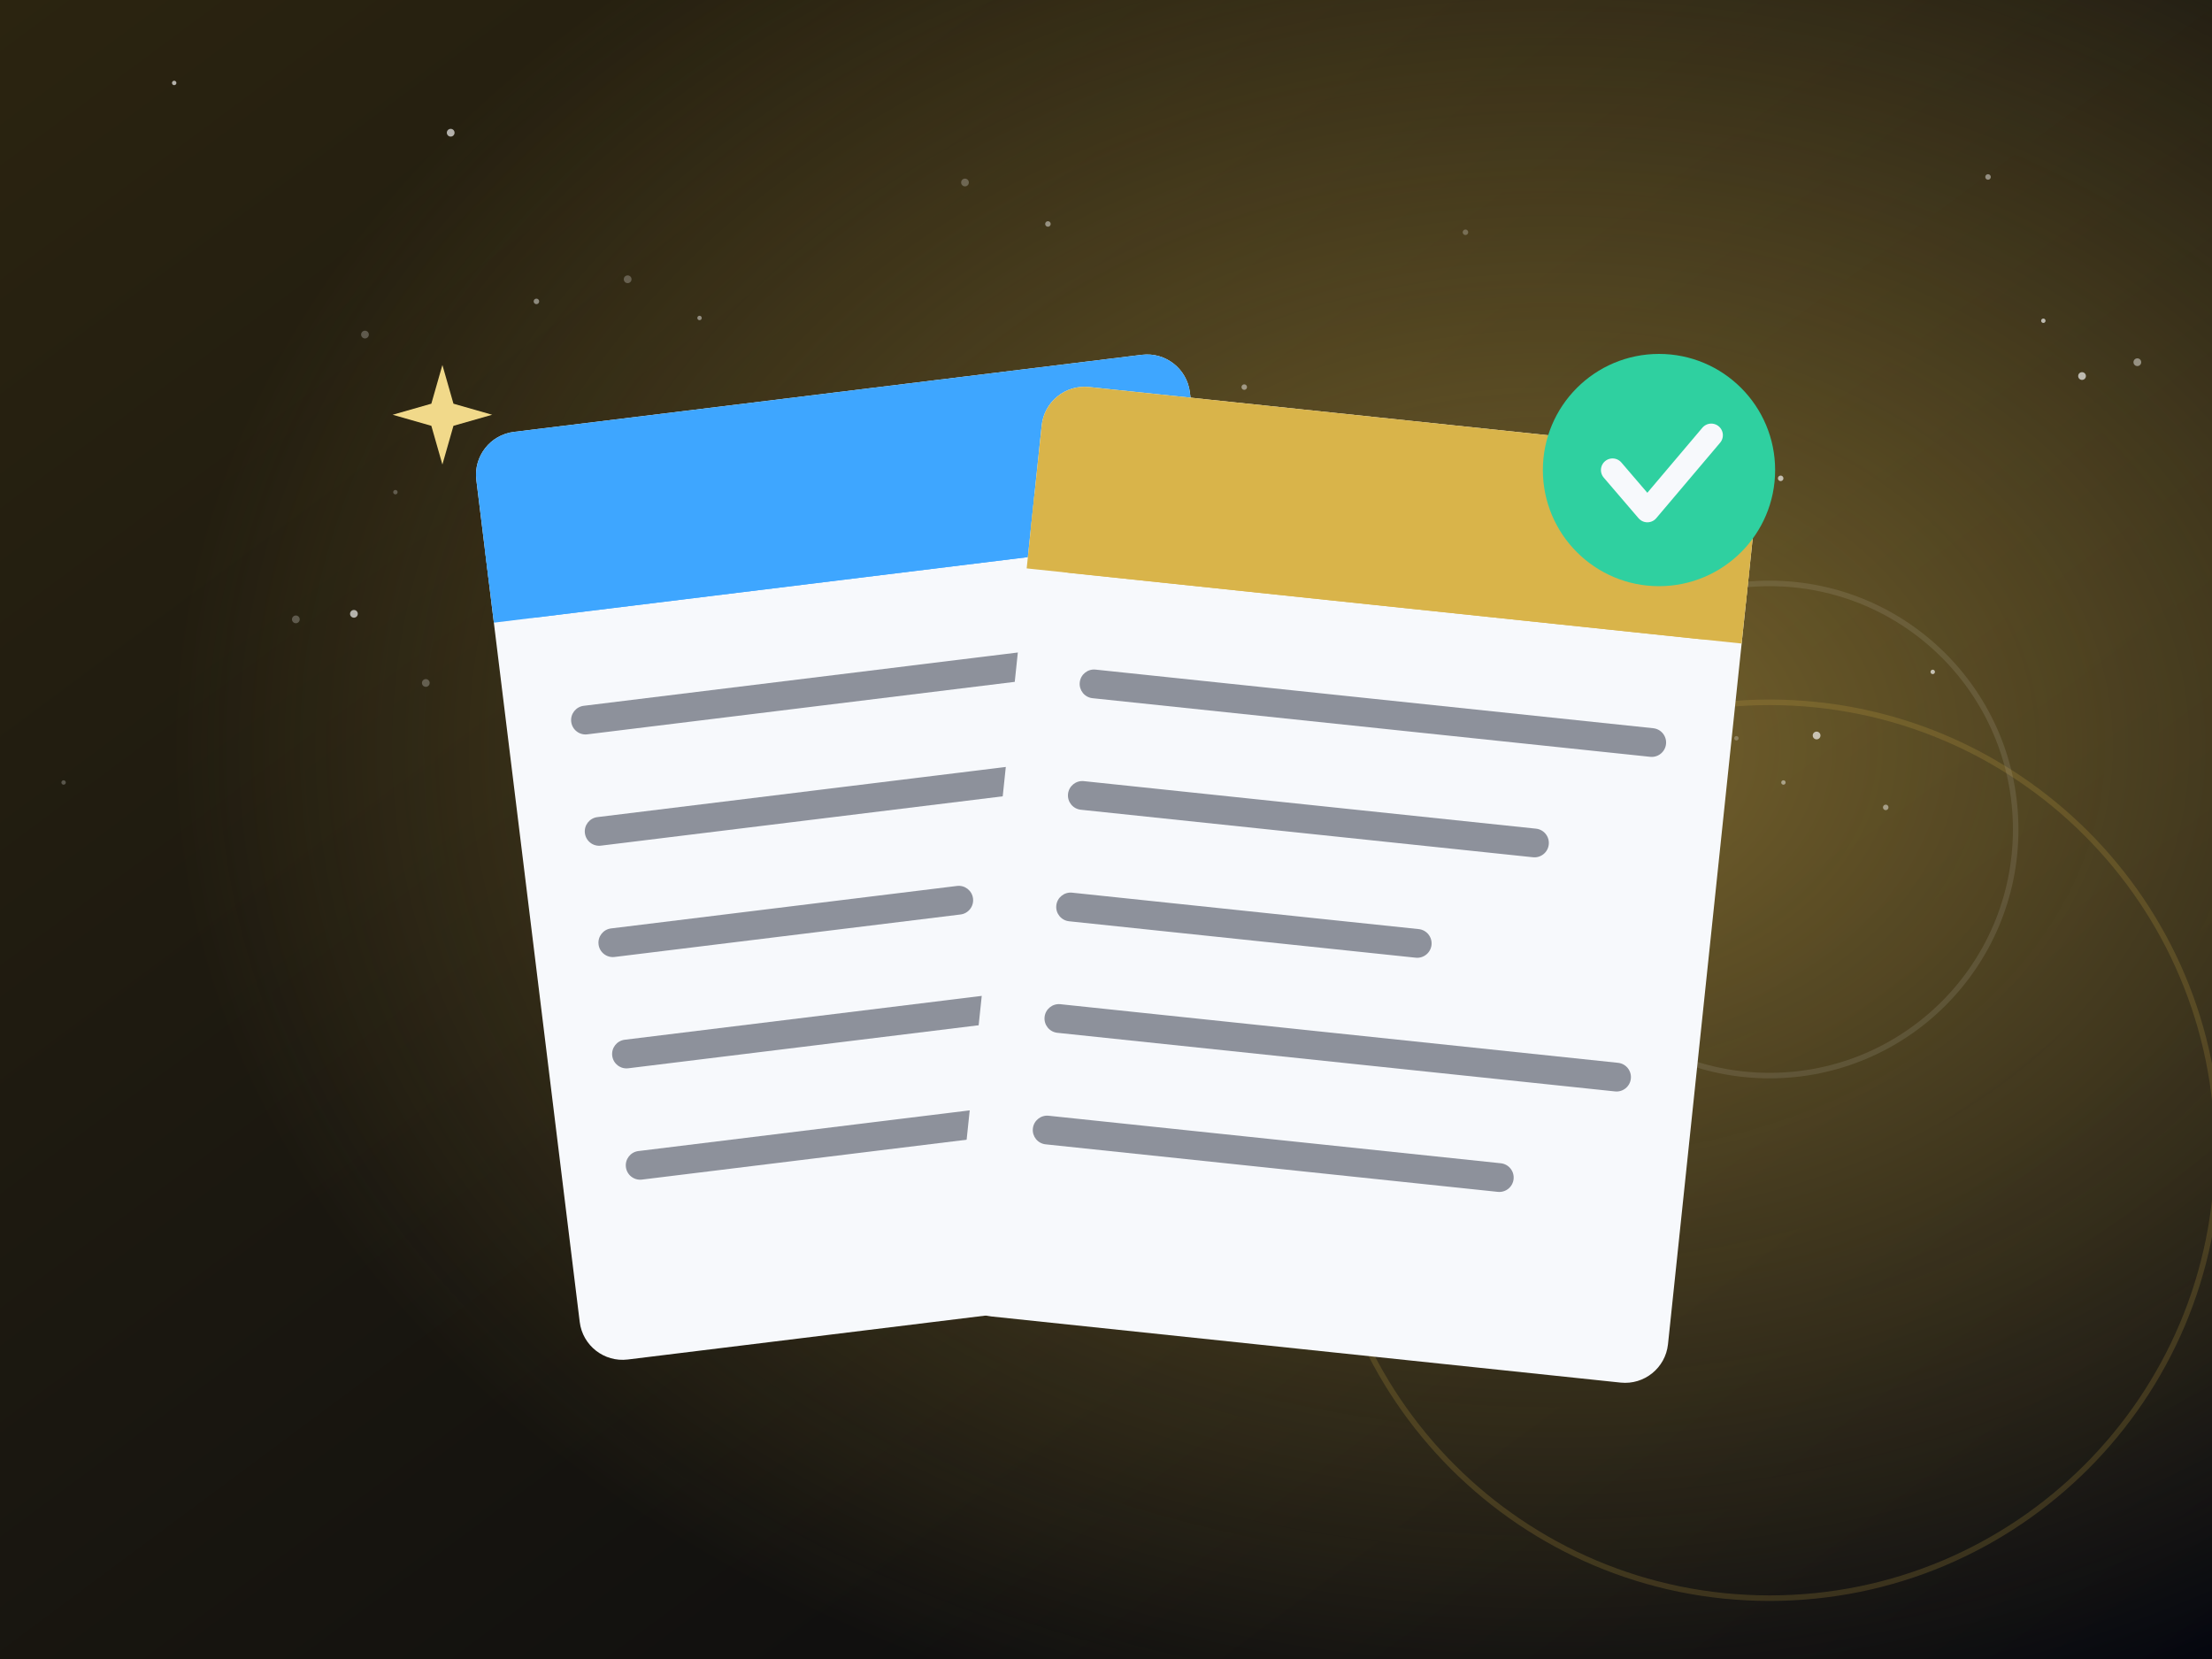
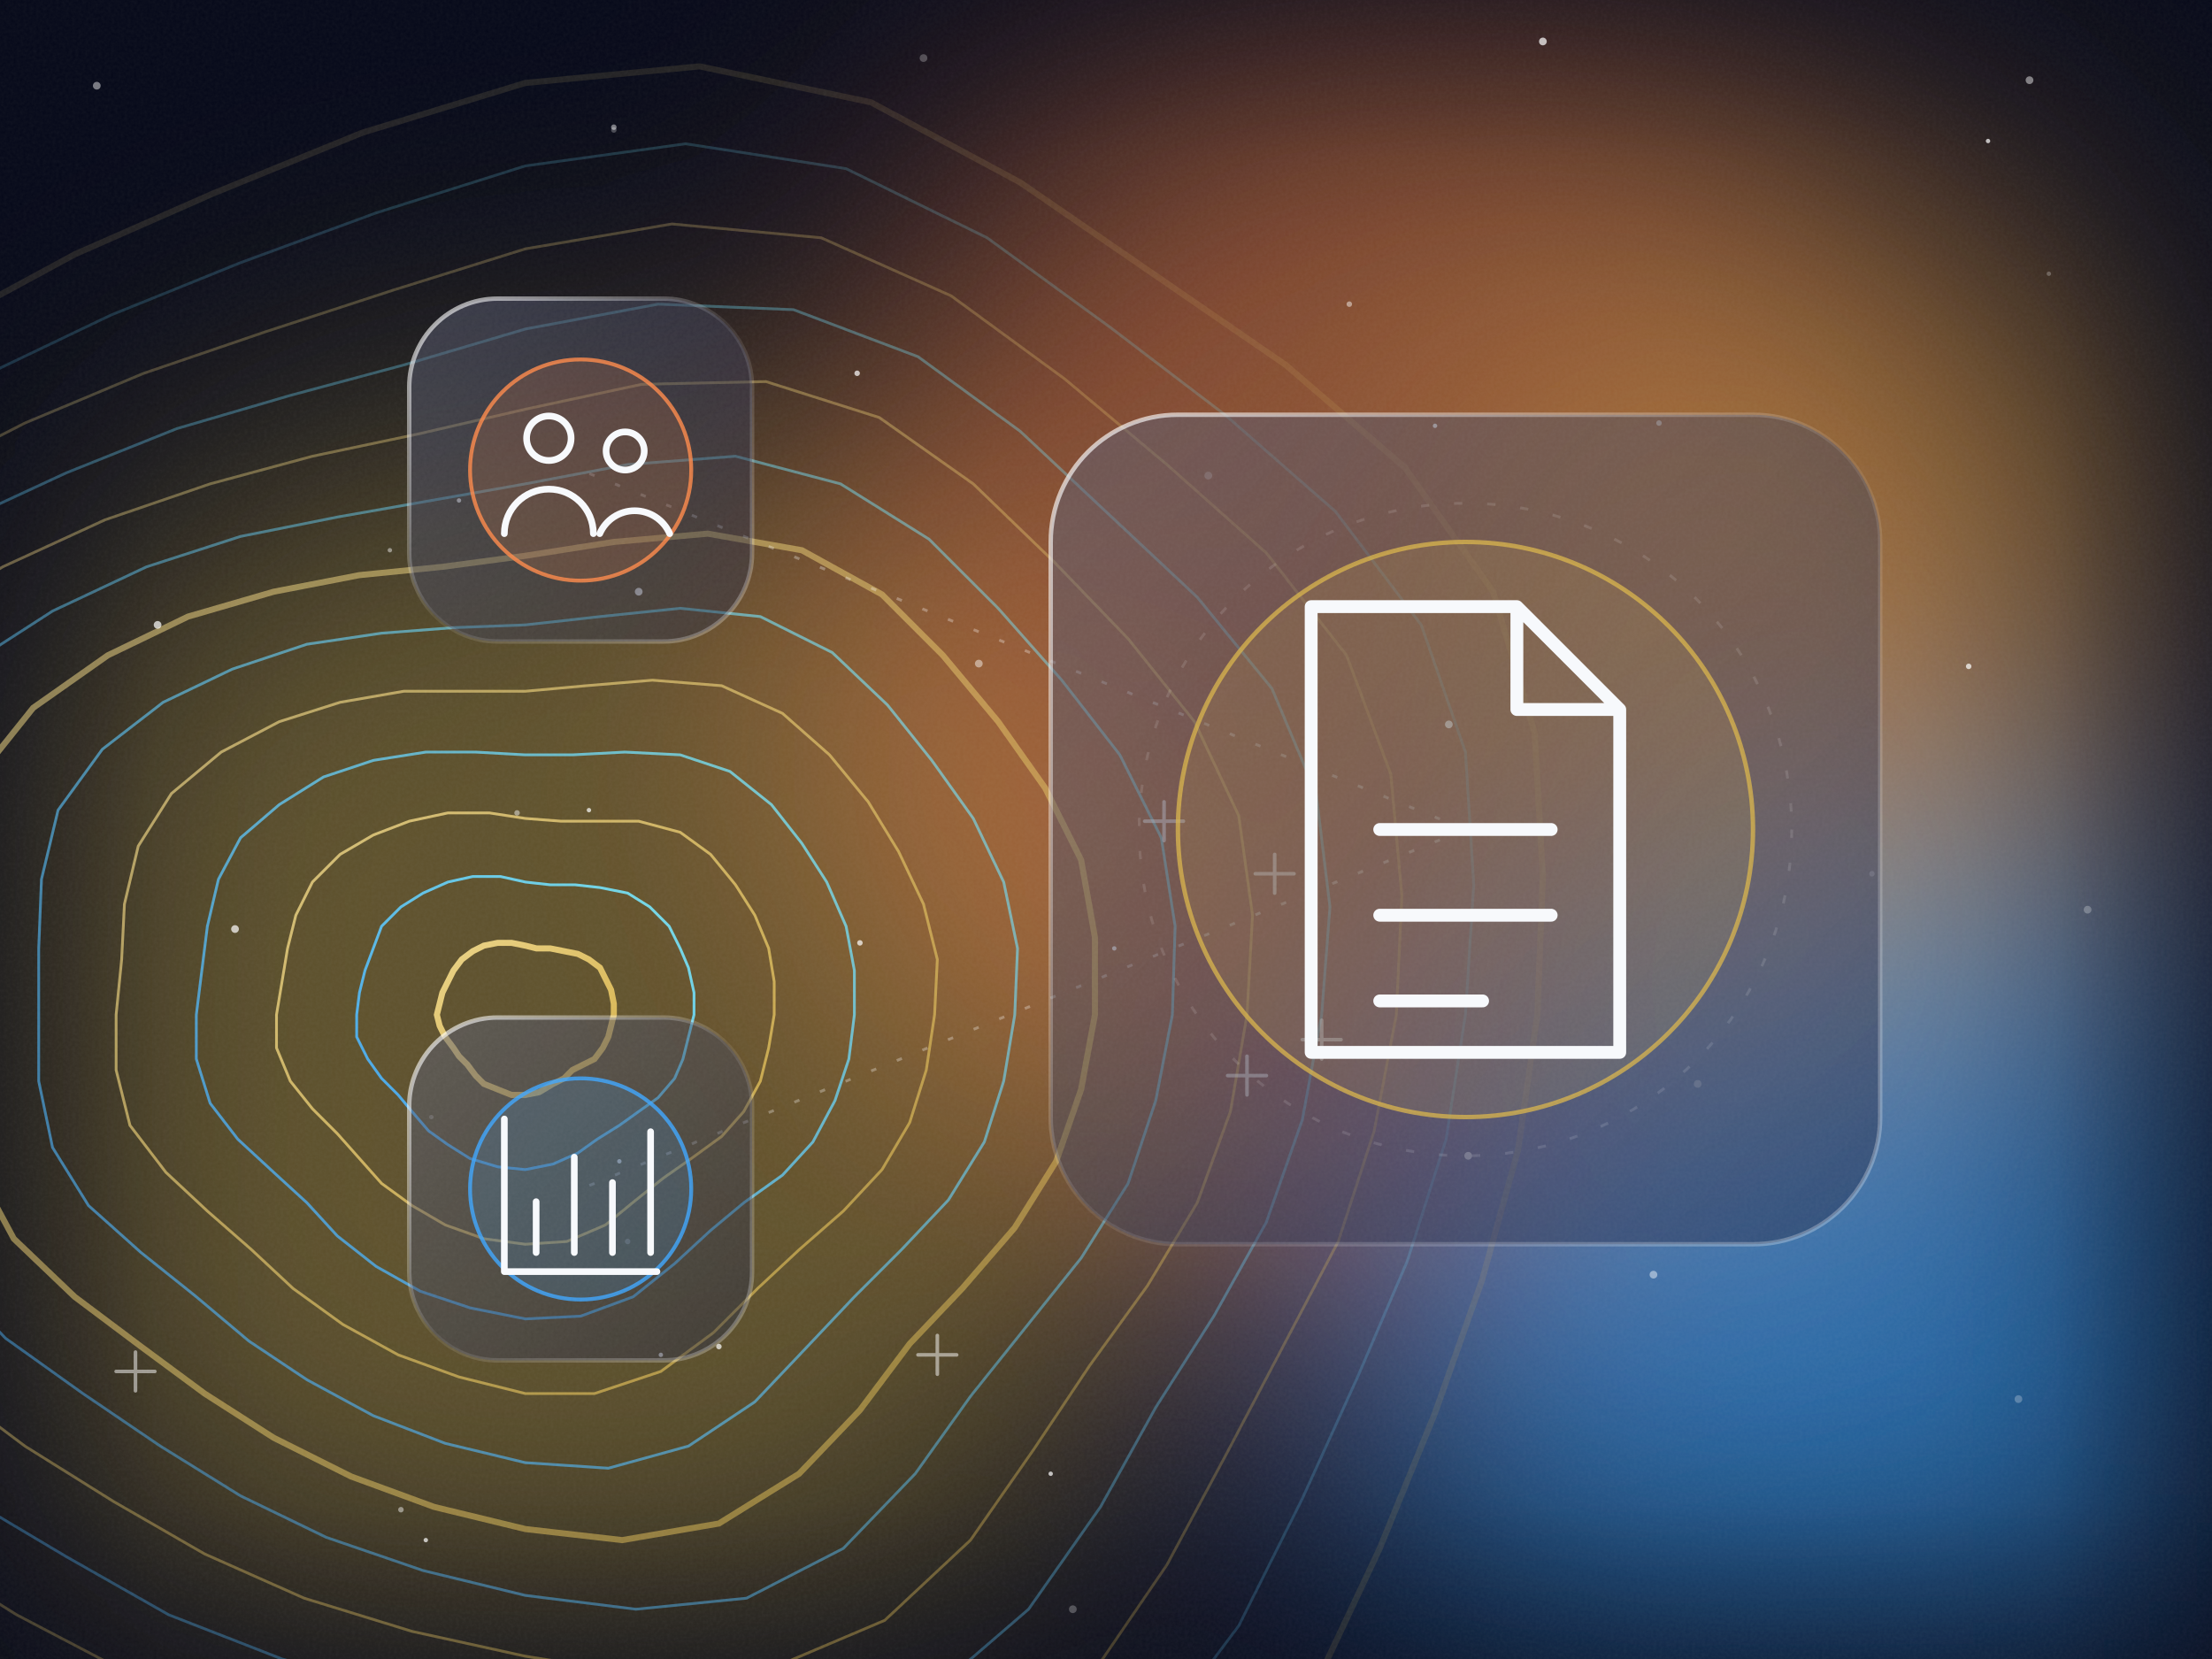
<svg xmlns="http://www.w3.org/2000/svg" viewBox="0 0 800 600" preserveAspectRatio="xMidYMid slice">
  <defs>
-     <linearGradient id="b" x1="0" y1="0" x2="1" y2="1">
-       <stop offset="0" stop-color="#2b2410" />
-       <stop offset="1" stop-color="#05070f" />
+     <linearGradient id="gs" x1="0" y1="0" x2="1" y2="1">
+       <stop offset="0" stop-color="#fff" stop-opacity=".7" />
+       <stop offset=".5" stop-color="#fff" stop-opacity=".08" />
+       <stop offset="1" stop-color="#fff" stop-opacity=".3" />
    </linearGradient>
-     <radialGradient id="l" cx="0.7" cy="0.45" r=".62">
-       <stop offset="0" stop-color="#d9b44a" stop-opacity=".5" />
+     <linearGradient id="gf" x1="0" y1="0" x2="1" y2="1">
+       <stop offset="0" stop-color="#fff" stop-opacity=".17" />
+       <stop offset="1" stop-color="#fff" stop-opacity=".03" />
+     </linearGradient>
+     <linearGradient id="st1" x1="0" y1="0" x2="1" y2="1">
+       <stop offset="0" stop-color="#f1d98a" />
+       <stop offset="1" stop-color="#d9b44a" />
+     </linearGradient>
+     <linearGradient id="st2" x1="0" y1="1" x2="1" y2="0">
+       <stop offset="0" stop-color="#3ea6ff" />
+       <stop offset="1" stop-color="#7cf0ff" />
+     </linearGradient>
+     <radialGradient id="orb">
+       <stop offset="0" stop-color="#fff6d2" />
+       <stop offset=".35" stop-color="#d9b44a" />
      <stop offset="1" stop-color="#d9b44a" stop-opacity="0" />
    </radialGradient>
+     <filter id="grain" x="0" y="0" width="100%" height="100%">
+       <feTurbulence type="fractalNoise" baseFrequency=".85" numOctaves="2" seed="4" />
+       <feColorMatrix type="matrix" values="0 0 0 0 1  0 0 0 0 1  0 0 0 0 1  0 0 0 .55 0" />
+     </filter>
+     <filter id="b60" x="-50%" y="-50%" width="200%" height="200%">
+       <feGaussianBlur stdDeviation="60" />
+     </filter>
+     <filter id="b24" x="-50%" y="-50%" width="200%" height="200%">
+       <feGaussianBlur stdDeviation="24" />
+     </filter>
  </defs>
-   <rect width="800" height="600" fill="url(#b)" />
-   <rect width="800" height="600" fill="url(#l)" />
-   <circle cx="645" cy="283" r="0.8" fill="#fff" opacity="0.45" />
-   <circle cx="143" cy="178" r="0.8" fill="#fff" opacity="0.25" />
-   <circle cx="379" cy="81" r="1" fill="#fff" opacity="0.45" />
-   <circle cx="556" cy="162" r="1" fill="#fff" opacity="0.25" />
-   <circle cx="340" cy="162" r="1.4" fill="#fff" opacity="0.65" />
-   <circle cx="23" cy="283" r="0.8" fill="#fff" opacity="0.25" />
-   <circle cx="253" cy="244" r="0.8" fill="#fff" opacity="0.65" />
-   <circle cx="450" cy="140" r="1" fill="#fff" opacity="0.45" />
-   <circle cx="699" cy="243" r="0.8" fill="#fff" opacity="0.65" />
-   <circle cx="227" cy="101" r="1.4" fill="#fff" opacity="0.25" />
-   <circle cx="773" cy="131" r="1.4" fill="#fff" opacity="0.45" />
-   <circle cx="63" cy="30" r="0.8" fill="#fff" opacity="0.65" />
-   <circle cx="128" cy="222" r="1.4" fill="#fff" opacity="0.65" />
-   <circle cx="526" cy="222" r="0.8" fill="#fff" opacity="0.65" />
-   <circle cx="194" cy="109" r="1" fill="#fff" opacity="0.45" />
-   <circle cx="494" cy="214" r="1.4" fill="#fff" opacity="0.25" />
-   <circle cx="253" cy="115" r="0.8" fill="#fff" opacity="0.45" />
-   <circle cx="530" cy="84" r="1" fill="#fff" opacity="0.25" />
-   <circle cx="213" cy="176" r="1.4" fill="#fff" opacity="0.25" />
-   <circle cx="314" cy="177" r="1.4" fill="#fff" opacity="0.65" />
-   <circle cx="325" cy="183" r="0.8" fill="#fff" opacity="0.45" />
-   <circle cx="132" cy="121" r="1.4" fill="#fff" opacity="0.25" />
-   <circle cx="682" cy="292" r="1" fill="#fff" opacity="0.45" />
-   <circle cx="753" cy="136" r="1.4" fill="#fff" opacity="0.65" />
-   <circle cx="349" cy="66" r="1.4" fill="#fff" opacity="0.25" />
-   <circle cx="628" cy="267" r="0.8" fill="#fff" opacity="0.25" />
-   <circle cx="644" cy="173" r="1" fill="#fff" opacity="0.65" />
-   <circle cx="163" cy="48" r="1.4" fill="#fff" opacity="0.65" />
-   <circle cx="657" cy="266" r="1.4" fill="#fff" opacity="0.65" />
-   <circle cx="719" cy="64" r="1" fill="#fff" opacity="0.45" />
-   <circle cx="107" cy="224" r="1.4" fill="#fff" opacity="0.25" />
-   <circle cx="739" cy="116" r="0.8" fill="#fff" opacity="0.65" />
-   <circle cx="448" cy="271" r="1.4" fill="#fff" opacity="0.65" />
-   <circle cx="154" cy="247" r="1.4" fill="#fff" opacity="0.25" />
-   <circle cx="640" cy="416" r="162" fill="none" opacity="0.18" stroke="#d9b44a" stroke-width="2" />
-   <circle cx="640" cy="300" r="89" fill="none" opacity="0.1" stroke="#fff" stroke-width="2" />
-   <g transform="translate(320 310) rotate(-7) scale(1.3)">
-     <rect x="-100.0" y="-130.0" width="200" height="260" rx="12" fill="#f7f9fc" opacity="1" />
-     <rect x="-100.0" y="-130.0" width="200" height="52.0" rx="12" fill="#3ea6ff" opacity="1" />
-     <rect x="-100.0" y="-98.8" width="200" height="20.8" rx="0" fill="#3ea6ff" opacity="1" />
-     <rect x="-82.0" y="-52.0" width="164.0" height="8" rx="4" fill="#0b1226" opacity="0.45" />
-     <rect x="-82.0" y="-20.8" width="134.48" height="8" rx="4" fill="#0b1226" opacity="0.45" />
-     <rect x="-82.0" y="10.4" width="104.96" height="8" rx="4" fill="#0b1226" opacity="0.45" />
-     <rect x="-82.0" y="41.6" width="164.0" height="8" rx="4" fill="#0b1226" opacity="0.45" />
-     <rect x="-82.0" y="72.8" width="134.48" height="8" rx="4" fill="#0b1226" opacity="0.45" />
+   <rect width="800" height="600" fill="#050818" />
+   <g filter="url(#b60)">
+     <circle cx="204" cy="381" r="235" fill="#d9b44a" opacity="0.42" />
+     <circle cx="520" cy="231" r="229" fill="#ff8a4a" opacity="0.52" />
+     <circle cx="698" cy="486" r="208" fill="#3ea6ff" opacity="0.62" />
+     <circle cx="660" cy="226" r="150" fill="#d9b44a" opacity=".35" />
  </g>
-   <g transform="translate(490 320) rotate(6) scale(1.3)">
-     <rect x="-100.0" y="-130.0" width="200" height="260" rx="12" fill="#f7f9fc" opacity="1" />
-     <rect x="-100.0" y="-130.0" width="200" height="52.0" rx="12" fill="#d9b44a" opacity="1" />
-     <rect x="-100.0" y="-98.8" width="200" height="20.8" rx="0" fill="#d9b44a" opacity="1" />
-     <rect x="-82.0" y="-52.0" width="164.0" height="8" rx="4" fill="#0b1226" opacity="0.45" />
-     <rect x="-82.0" y="-20.8" width="134.48" height="8" rx="4" fill="#0b1226" opacity="0.45" />
-     <rect x="-82.0" y="10.4" width="104.96" height="8" rx="4" fill="#0b1226" opacity="0.45" />
-     <rect x="-82.0" y="41.6" width="164.0" height="8" rx="4" fill="#0b1226" opacity="0.45" />
-     <rect x="-82.0" y="72.8" width="134.48" height="8" rx="4" fill="#0b1226" opacity="0.45" />
+   <path d="M222 367 L221 371 L220 375 L218 379 L215 383 L211 385 L207 387 L204 390 L200 392 L195 395 L190 396 L185 396 L180 394 L175 392 L172 389 L169 385 L166 382 L164 379 L161 375 L159 371 L158 367 L159 363 L160 359 L162 355 L164 351 L167 347 L171 344 L175 342 L180 341 L185 341 L190 342 L194 343 L199 343 L204 344 L209 345 L213 347 L217 350 L219 354 L221 358 L222 363Z" fill="none" stroke="url(#st1)" stroke-width="2.2" stroke-opacity="0.95" />
+   <path d="M251 367 L249 375 L247 383 L244 390 L238 397 L231 402 L224 407 L216 412 L209 417 L200 421 L190 423 L180 422 L170 419 L162 414 L155 409 L149 402 L144 396 L138 390 L133 383 L129 375 L129 367 L130 359 L132 351 L135 343 L138 335 L145 328 L153 323 L162 319 L171 317 L181 317 L190 319 L199 320 L208 320 L217 321 L227 323 L235 328 L242 335 L246 343 L249 350 L251 359Z" fill="none" stroke="url(#st2)" stroke-width="1.0" stroke-opacity="0.88" />
+   <path d="M280 367 L278 379 L275 391 L269 402 L261 411 L250 419 L240 426 L230 434 L219 443 L205 449 L190 450 L175 448 L161 443 L149 436 L138 428 L130 419 L122 410 L113 401 L105 391 L100 379 L100 367 L102 355 L104 343 L107 331 L113 319 L123 309 L135 302 L148 297 L162 294 L177 294 L190 296 L203 297 L217 297 L231 297 L246 301 L257 309 L266 320 L273 331 L278 343 L280 355Z" fill="none" stroke="url(#st1)" stroke-width="1.0" stroke-opacity="0.81" />
+   <path d="M309 367 L307 383 L302 398 L294 413 L283 425 L269 435 L257 445 L244 457 L229 469 L210 476 L190 477 L170 473 L152 467 L136 458 L122 447 L111 435 L99 424 L86 412 L76 399 L71 383 L71 367 L73 351 L75 335 L79 318 L87 303 L101 291 L117 281 L135 275 L154 272 L172 272 L190 273 L207 273 L226 272 L246 273 L264 279 L279 291 L290 305 L299 319 L306 335 L309 351Z" fill="none" stroke="url(#st2)" stroke-width="1.0" stroke-opacity="0.74" />
+   <path d="M338 367 L335 387 L329 406 L319 423 L305 438 L289 452 L274 466 L258 482 L239 496 L215 504 L190 504 L166 498 L144 490 L124 479 L106 466 L91 452 L75 438 L60 424 L47 407 L42 387 L42 367 L44 347 L45 327 L50 306 L62 287 L80 272 L101 261 L123 254 L146 250 L168 250 L190 250 L212 248 L236 246 L261 248 L283 258 L300 273 L314 290 L325 308 L334 327 L339 347Z" fill="none" stroke="url(#st1)" stroke-width="1.0" stroke-opacity="0.67" />
+   <path d="M367 367 L363 391 L356 413 L343 434 L326 452 L309 469 L292 487 L273 507 L249 523 L220 531 L190 529 L161 522 L135 512 L111 499 L90 485 L71 469 L51 453 L32 436 L19 415 L14 391 L14 367 L14 343 L15 318 L21 293 L37 271 L59 254 L84 242 L111 233 L138 229 L164 227 L190 226 L217 223 L246 220 L275 223 L301 236 L321 255 L337 275 L352 296 L363 319 L368 343Z" fill="none" stroke="url(#st2)" stroke-width="1.0" stroke-opacity="0.60" />
+   <path d="M396 367 L391 394 L382 420 L367 444 L348 466 L329 486 L311 510 L289 533 L260 551 L225 557 L190 553 L157 545 L127 534 L99 520 L74 504 L51 487 L27 469 L5 448 L-9 422 L-14 395 L-15 367 L-17 339 L-16 310 L-8 281 L12 256 L39 237 L68 223 L99 214 L130 208 L160 205 L190 201 L222 196 L256 193 L290 199 L319 215 L341 237 L361 261 L378 285 L391 311 L396 339Z" fill="none" stroke="url(#st1)" stroke-width="2.2" stroke-opacity="0.53" />
+   <path d="M424 367 L418 398 L408 428 L391 455 L371 480 L351 505 L331 533 L305 560 L270 578 L230 582 L190 577 L153 568 L118 556 L87 541 L58 523 L30 504 L2 484 L-22 459 L-36 430 L-42 399 L-45 367 L-48 335 L-48 301 L-36 268 L-12 241 L19 221 L53 205 L87 194 L122 187 L156 181 L190 175 L227 168 L266 165 L304 175 L336 195 L361 220 L384 246 L405 273 L420 303 L425 335Z" fill="none" stroke="url(#st2)" stroke-width="1.0" stroke-opacity="0.46" />
+   <path d="M451 367 L445 402 L433 435 L415 465 L394 494 L374 524 L351 557 L320 586 L280 603 L234 606 L190 599 L149 590 L110 578 L74 562 L41 543 L9 523 L-23 499 L-48 471 L-64 438 L-70 402 L-76 367 L-81 330 L-80 292 L-64 256 L-35 227 L1 205 L38 188 L76 175 L113 165 L151 157 L190 148 L232 139 L277 138 L318 151 L352 175 L381 203 L408 231 L432 261 L448 295 L453 331Z" fill="none" stroke="url(#st1)" stroke-width="1.0" stroke-opacity="0.39" />
+   <path d="M478 367 L471 405 L458 442 L439 476 L418 509 L398 545 L372 582 L336 613 L289 628 L238 629 L190 621 L145 612 L102 600 L61 584 L24 563 L-13 541 L-47 515 L-74 482 L-90 445 L-99 406 L-108 367 L-115 326 L-112 283 L-91 244 L-57 213 L-17 190 L24 171 L64 155 L105 143 L146 132 L190 119 L238 110 L287 112 L332 129 L369 156 L401 186 L433 216 L460 249 L476 287 L481 328Z" fill="none" stroke="url(#st2)" stroke-width="1.0" stroke-opacity="0.33" />
+   <path d="M505 367 L497 409 L484 449 L464 487 L444 525 L422 566 L394 607 L351 638 L298 652 L242 650 L190 643 L141 635 L93 623 L48 606 L6 584 L-34 559 L-72 530 L-100 494 L-117 453 L-129 410 L-141 367 L-149 321 L-143 274 L-117 233 L-77 201 L-34 175 L9 153 L52 135 L96 120 L142 105 L190 90 L243 81 L297 86 L344 107 L385 137 L422 168 L458 200 L487 237 L503 280 L507 324Z" fill="none" stroke="url(#st1)" stroke-width="1.0" stroke-opacity="0.26" />
+   <path d="M530 367 L523 412 L509 456 L491 498 L471 542 L448 588 L415 632 L366 662 L306 673 L246 671 L190 665 L136 658 L84 646 L35 628 L-11 605 L-56 578 L-96 545 L-126 505 L-145 460 L-160 414 L-175 367 L-184 316 L-173 266 L-141 222 L-97 189 L-50 161 L-6 136 L40 114 L87 95 L136 77 L190 60 L248 52 L306 61 L357 86 L401 118 L443 150 L483 185 L514 226 L530 272 L533 320Z" fill="none" stroke="url(#st2)" stroke-width="1.0" stroke-opacity="0.19" />
+   <path d="M556 367 L549 416 L536 463 L519 511 L499 560 L475 611 L435 656 L379 685 L314 694 L250 691 L190 687 L132 681 L75 670 L22 650 L-29 625 L-77 596 L-119 560 L-151 516 L-173 468 L-192 419 L-210 367 L-218 312 L-202 258 L-163 213 L-115 177 L-67 147 L-21 118 L27 92 L77 70 L131 48 L190 30 L253 24 L315 37 L369 66 L417 99 L465 132 L508 169 L540 214 L555 265 L558 317Z" fill="none" stroke="url(#st1)" stroke-width="2.2" stroke-opacity="0.12" />
+   <circle cx="730" cy="506" r="1.4" fill="#fff" opacity="0.25" />
+   <circle cx="403" cy="343" r="0.8" fill="#fff" opacity="0.7" />
+   <circle cx="239" cy="490" r="0.8" fill="#fff" opacity="0.7" />
+   <circle cx="598" cy="461" r="1.4" fill="#fff" opacity="0.45" />
+   <circle cx="614" cy="392" r="1.4" fill="#fff" opacity="0.25" />
+   <circle cx="380" cy="533" r="0.8" fill="#fff" opacity="0.7" />
+   <circle cx="141" cy="199" r="0.8" fill="#fff" opacity="0.45" />
+   <circle cx="488" cy="110" r="1" fill="#fff" opacity="0.45" />
+   <circle cx="154" cy="557" r="0.8" fill="#fff" opacity="0.7" />
+   <circle cx="388" cy="582" r="1.4" fill="#fff" opacity="0.25" />
+   <circle cx="224" cy="420" r="0.8" fill="#fff" opacity="0.7" />
+   <circle cx="187" cy="294" r="1" fill="#fff" opacity="0.45" />
+   <circle cx="145" cy="546" r="1" fill="#fff" opacity="0.45" />
+   <circle cx="519" cy="154" r="0.8" fill="#fff" opacity="0.7" />
+   <circle cx="231" cy="214" r="1.4" fill="#fff" opacity="0.7" />
+   <circle cx="712" cy="241" r="1" fill="#fff" opacity="0.7" />
+   <circle cx="677" cy="316" r="1" fill="#fff" opacity="0.25" />
+   <circle cx="85" cy="336" r="1.4" fill="#fff" opacity="0.7" />
+   <circle cx="531" cy="418" r="1.4" fill="#fff" opacity="0.45" />
+   <circle cx="260" cy="487" r="1" fill="#fff" opacity="0.7" />
+   <circle cx="437" cy="172" r="1.4" fill="#fff" opacity="0.25" />
+   <circle cx="600" cy="153" r="1" fill="#fff" opacity="0.45" />
+   <circle cx="213" cy="293" r="0.8" fill="#fff" opacity="0.7" />
+   <circle cx="734" cy="29" r="1.4" fill="#fff" opacity="0.45" />
+   <circle cx="334" cy="21" r="1.4" fill="#fff" opacity="0.25" />
+   <circle cx="227" cy="449" r="1" fill="#fff" opacity="0.25" />
+   <circle cx="558" cy="15" r="1.4" fill="#fff" opacity="0.7" />
+   <circle cx="310" cy="135" r="1" fill="#fff" opacity="0.7" />
+   <circle cx="741" cy="99" r="0.8" fill="#fff" opacity="0.25" />
+   <circle cx="524" cy="262" r="1.4" fill="#fff" opacity="0.7" />
+   <circle cx="354" cy="240" r="1.4" fill="#fff" opacity="0.45" />
+   <circle cx="166" cy="181" r="0.8" fill="#fff" opacity="0.7" />
+   <circle cx="156" cy="404" r="0.8" fill="#fff" opacity="0.25" />
+   <circle cx="35" cy="31" r="1.4" fill="#fff" opacity="0.45" />
+   <circle cx="222" cy="47" r="1" fill="#fff" opacity="0.25" />
+   <circle cx="222" cy="46" r="1" fill="#fff" opacity="0.45" />
+   <circle cx="719" cy="51" r="0.8" fill="#fff" opacity="0.7" />
+   <circle cx="311" cy="341" r="1" fill="#fff" opacity="0.7" />
+   <circle cx="57" cy="226" r="1.4" fill="#fff" opacity="0.7" />
+   <circle cx="755" cy="329" r="1.4" fill="#fff" opacity="0.25" />
+   <path d="M339 483V497M332 490H346" stroke="#fff" stroke-opacity=".5" stroke-width="1.3" stroke-linecap="round" />
+   <path d="M451 382V396M444 389H458" stroke="#fff" stroke-opacity=".5" stroke-width="1.3" stroke-linecap="round" />
+   <path d="M478 369V383M471 376H485" stroke="#fff" stroke-opacity=".5" stroke-width="1.3" stroke-linecap="round" />
+   <path d="M421 290V304M414 297H428" stroke="#fff" stroke-opacity=".5" stroke-width="1.3" stroke-linecap="round" />
+   <path d="M461 309V323M454 316H468" stroke="#fff" stroke-opacity=".5" stroke-width="1.3" stroke-linecap="round" />
+   <path d="M49 489V503M42 496H56" stroke="#fff" stroke-opacity=".5" stroke-width="1.3" stroke-linecap="round" />
+   <path d="M530 300L210 170" stroke="#fff" stroke-opacity=".3" stroke-dasharray="2 8" />
+   <path d="M530 300L210 430" stroke="#fff" stroke-opacity=".3" stroke-dasharray="2 8" />
+   <rect x="380.0" y="150.0" width="300" height="300" rx="46" fill="#0a1030" opacity=".4" />
+   <rect x="380.0" y="150.0" width="300" height="300" rx="46" fill="url(#gf)" stroke="url(#gs)" stroke-width="1.6" />
+   <circle cx="530" cy="300" r="104" fill="#d9b44a" opacity=".13" />
+   <circle cx="530" cy="300" r="104" fill="none" stroke="#d9b44a" stroke-opacity=".75" stroke-width="1.6" />
+   <circle cx="530" cy="300" r="118" fill="none" stroke="#fff" stroke-opacity=".12" stroke-dasharray="3 9" />
+   <g transform="translate(530 300) scale(3.1)" fill="none" stroke="#f7f9fc" stroke-width="1.5" stroke-linecap="round" stroke-linejoin="round">
+     <path d="M-18 -26h24l12 12v40h-36z M6 -26v12h12 M-10 0h20 M-10 10h20 M-10 20h12" />
  </g>
-   <g transform="translate(600 170) rotate(0) scale(1.4)">
-     <circle cx="0" cy="0" r="30" fill="#2fd0a0" opacity="1" />
-     <path d="M-12.0 0L-3.0 10.5L13.5 -9.0" fill="none" opacity="1" stroke="#f7f9fc" stroke-width="6.0" stroke-linecap="round" stroke-linejoin="round" />
+   <rect x="148" y="108" width="124" height="124" rx="32" fill="#0a1030" opacity=".4" />
+   <rect x="148" y="108" width="124" height="124" rx="32" fill="url(#gf)" stroke="url(#gs)" stroke-width="1.6" />
+   <circle cx="210" cy="170" r="40" fill="#ff8a4a" opacity=".16" />
+   <circle cx="210" cy="170" r="40" fill="none" stroke="#ff8a4a" stroke-opacity=".8" stroke-width="1.4" />
+   <g transform="translate(210 170) scale(1.15)" fill="none" stroke="#f7f9fc" stroke-width="2.1" stroke-linecap="round" stroke-linejoin="round">
+     <circle cx="-10" cy="-10" r="7" />
+     <path d="M-24 20a14 14 0 0 1 28 0" />
+     <circle cx="14" cy="-6" r="6" />
+     <path d="M6 20a12 12 0 0 1 22 0" />
  </g>
-   <g transform="translate(160 150) rotate(0) scale(1)">
-     <path d="M0 -18L4 -4L18 0L4 4L0 18L-4 4L-18 0L-4 -4Z" fill="#f1d98a" opacity="1" />
+   <rect x="148" y="368" width="124" height="124" rx="32" fill="#0a1030" opacity=".4" />
+   <rect x="148" y="368" width="124" height="124" rx="32" fill="url(#gf)" stroke="url(#gs)" stroke-width="1.6" />
+   <circle cx="210" cy="430" r="40" fill="#3ea6ff" opacity=".16" />
+   <circle cx="210" cy="430" r="40" fill="none" stroke="#3ea6ff" stroke-opacity=".8" stroke-width="1.4" />
+   <g transform="translate(210 430) scale(1.15)" fill="none" stroke="#f7f9fc" stroke-width="2.1" stroke-linecap="round" stroke-linejoin="round">
+     <path d="M-24 26V-22 M-24 26h48 M-14 20V4 M-2 20V-10 M10 20V-2 M22 20V-18" />
  </g>
+   <rect width="800" height="600" filter="url(#grain)" opacity="0.08" />
</svg>
